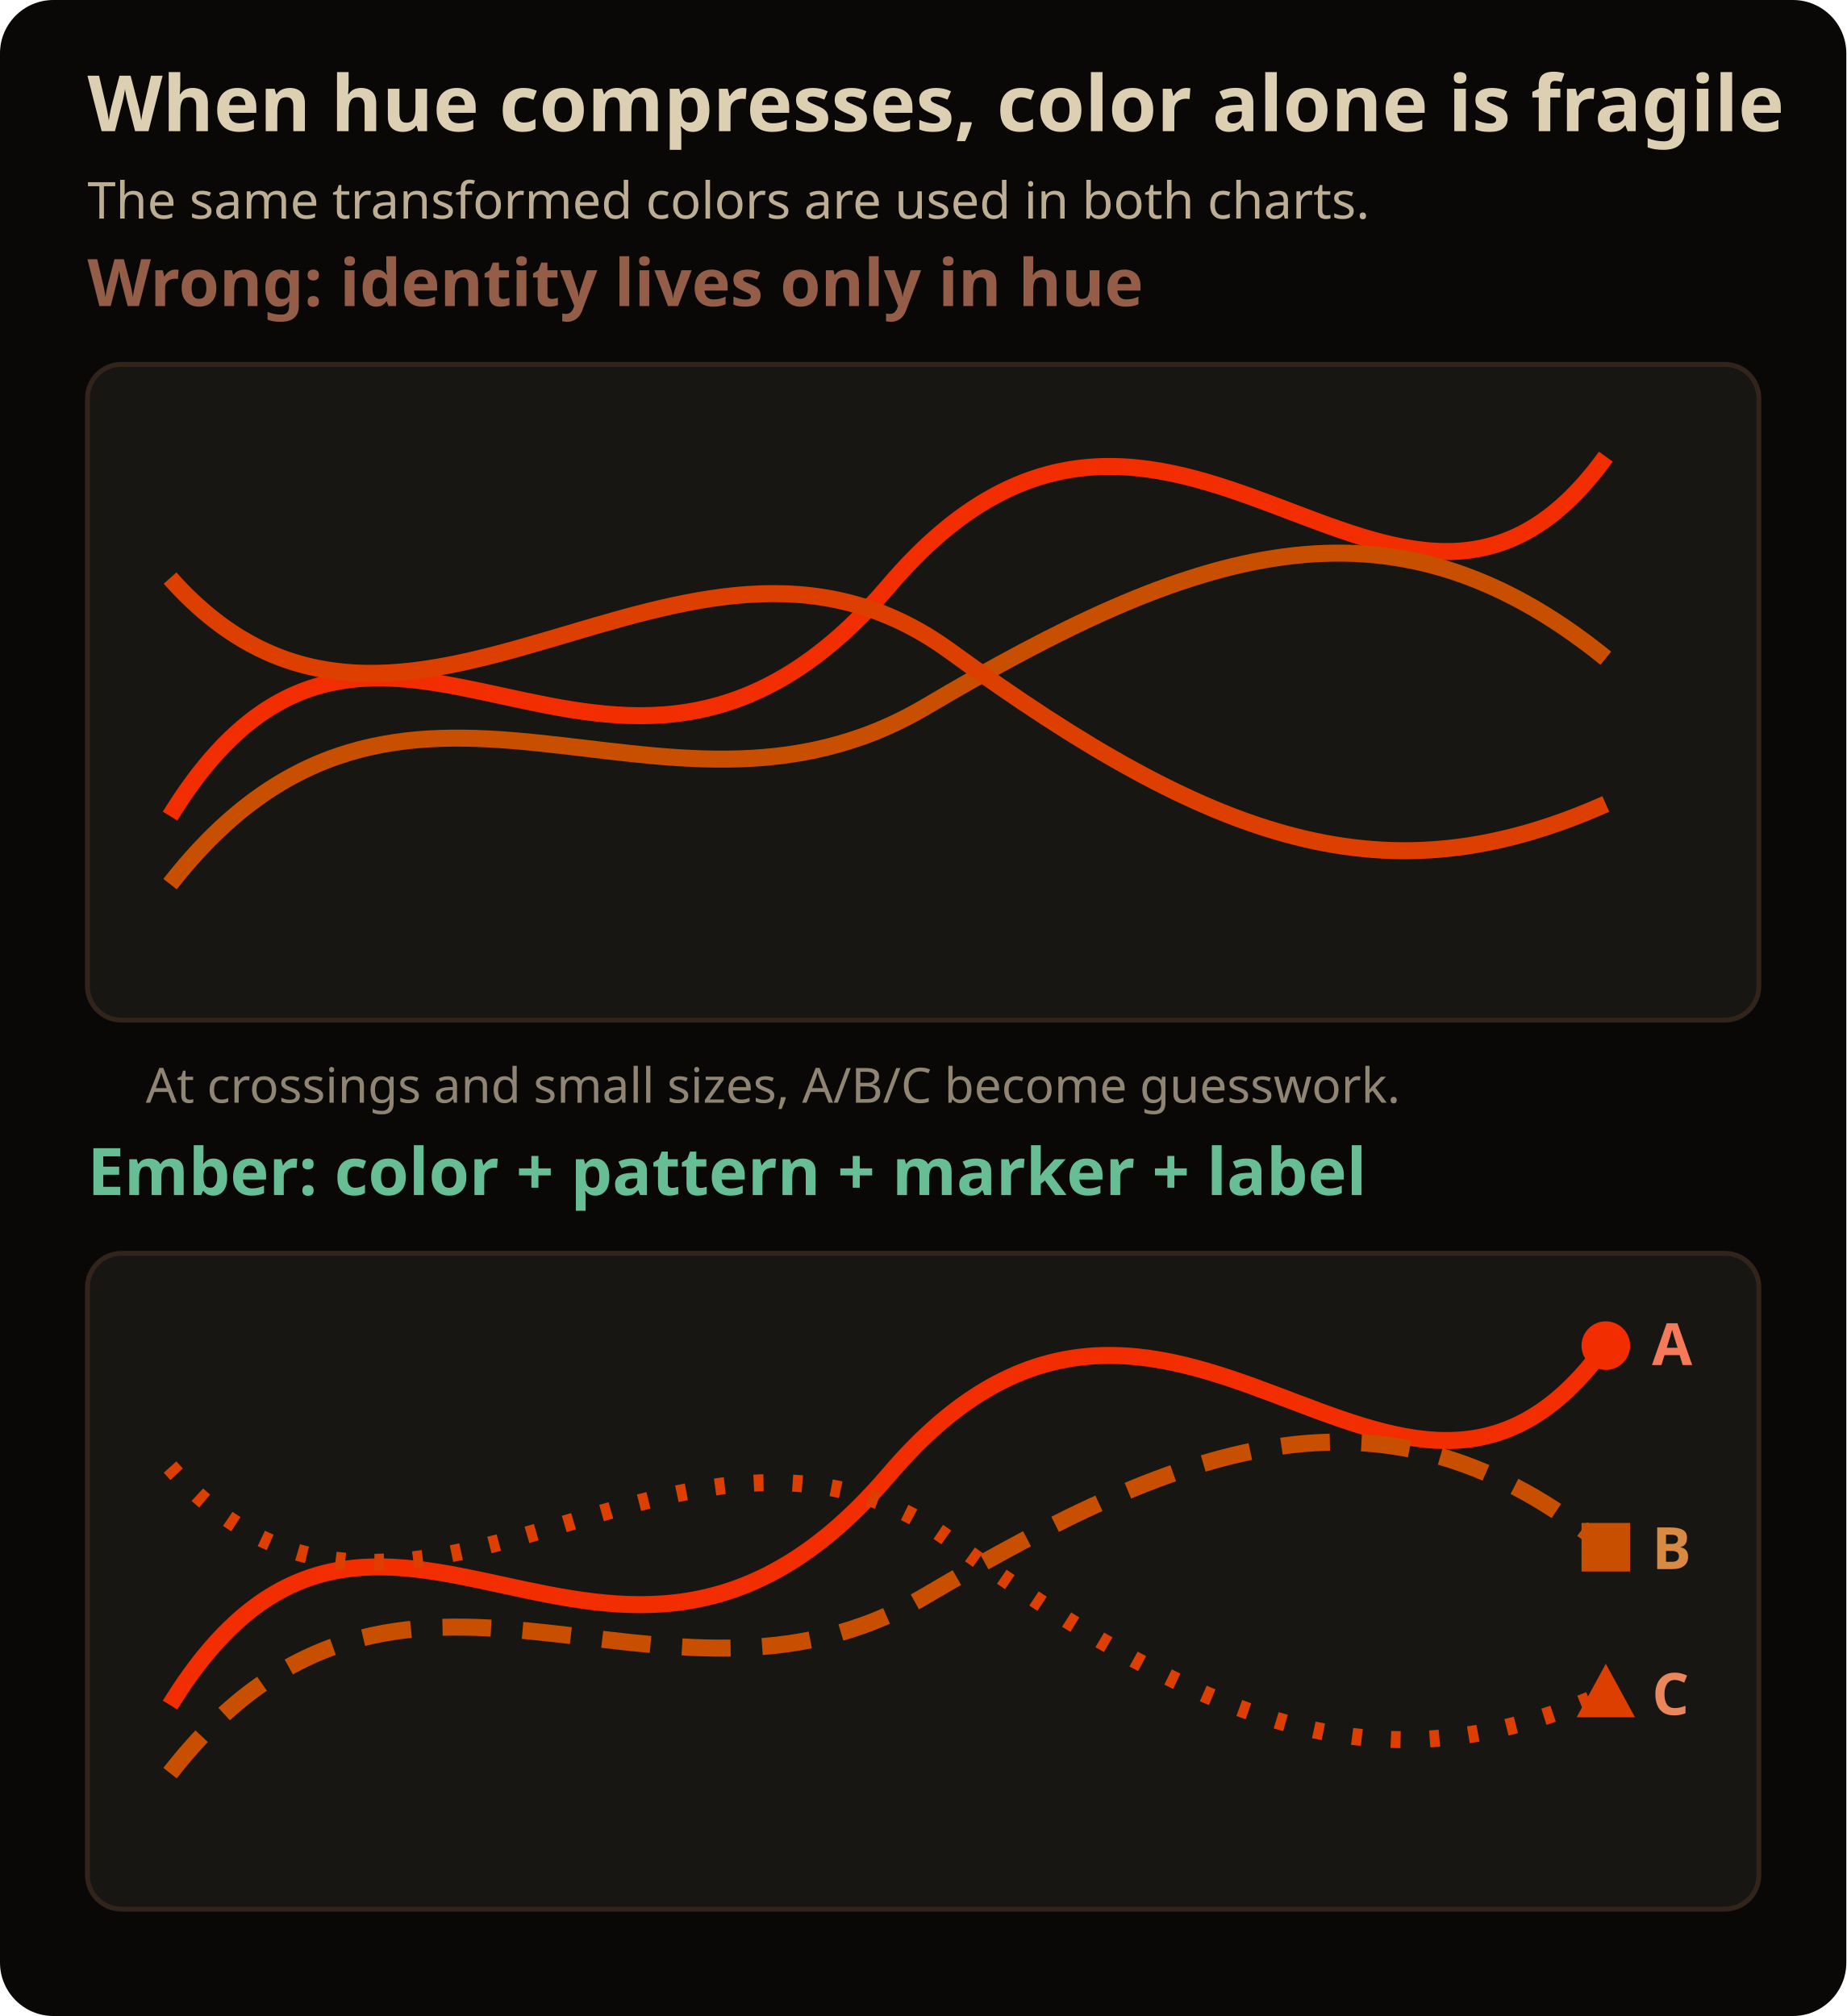
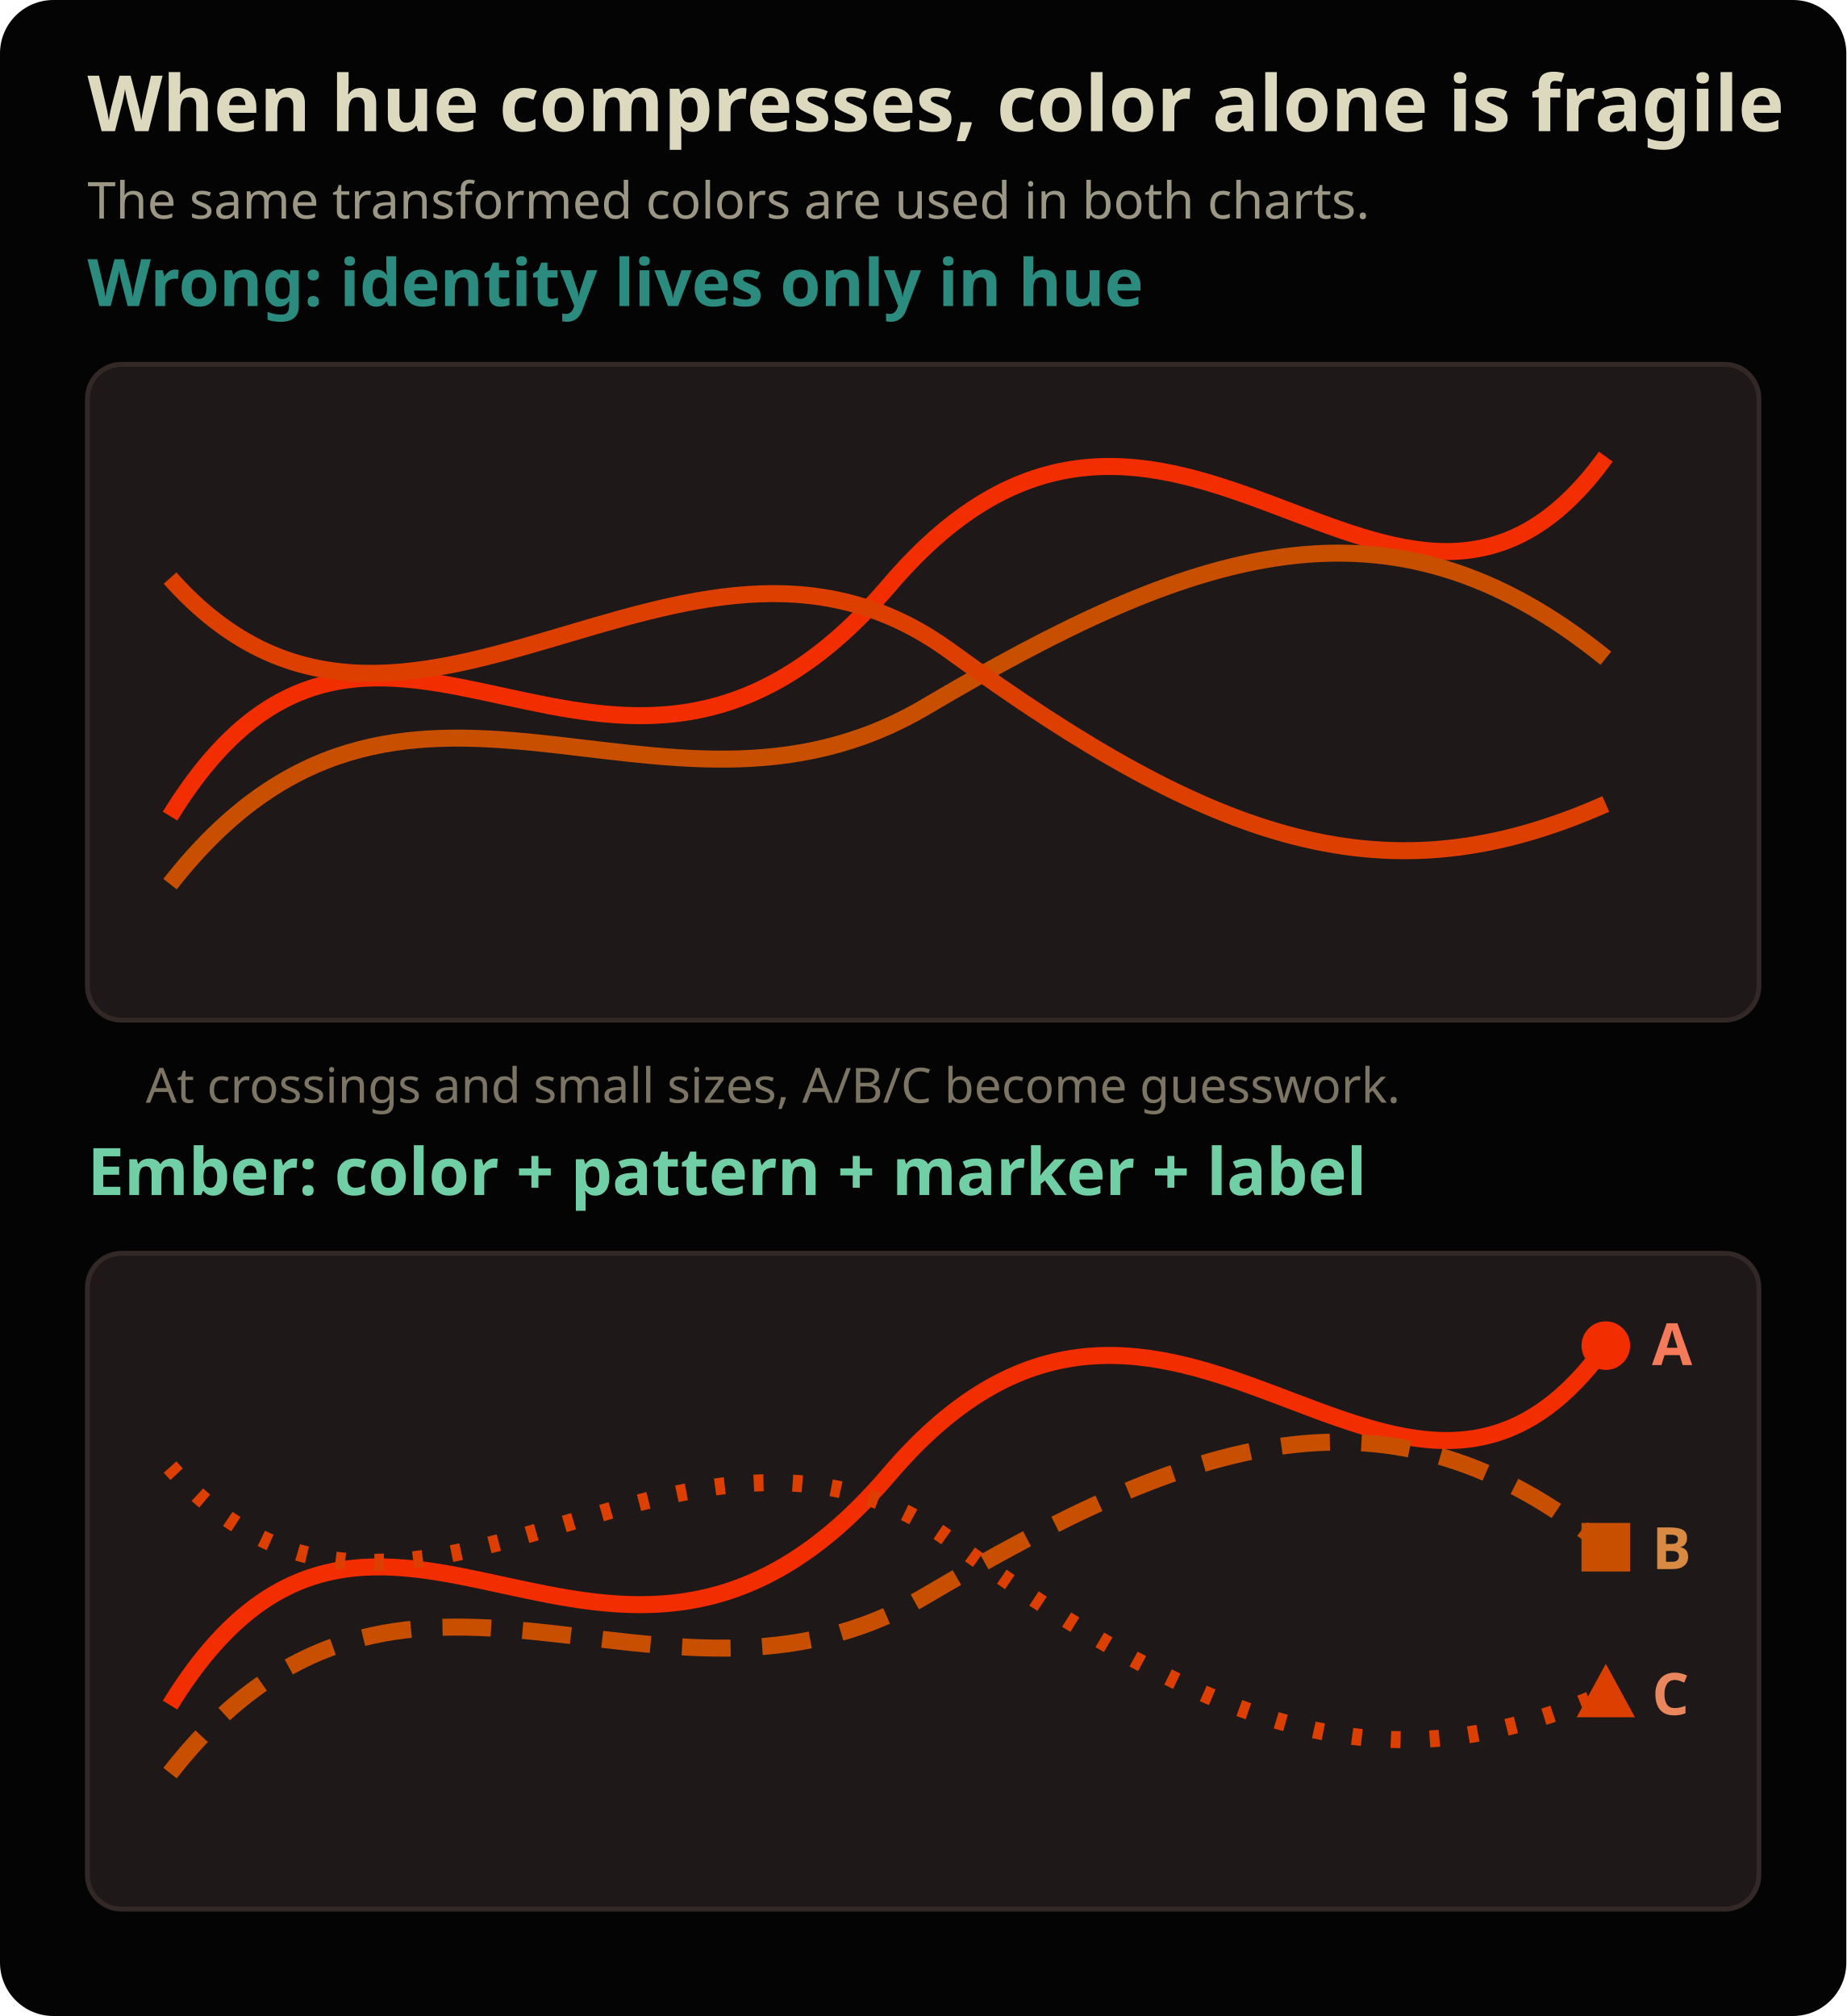
<svg xmlns="http://www.w3.org/2000/svg" width="760" height="830" viewBox="0 0 760 830">
-   <rect width="760" height="830" rx="22" fill="#090807" />
+   <rect width="760" height="830" rx="22" fill="#050404" />
  <g font-family="system-ui, sans-serif">
-     <text x="36" y="54" fill="#DDD0B2" font-size="32" font-weight="700">When hue compresses, color alone is fragile</text>
-     <text x="36" y="90" fill="#BDAE93" font-size="21">The same transformed colors are used in both charts.</text>
+     <text x="36" y="54" fill="#DCD9BF" font-size="32" font-weight="700">When hue compresses, color alone is fragile</text>
+     <text x="36" y="90" fill="#9B9784" font-size="21">The same transformed colors are used in both charts.</text>
    <g transform="translate(36 126)">
-       <text x="0" y="0" fill="#945D48" font-size="27" font-weight="700">Wrong: identity lives only in hue</text>
-       <rect x="0" y="24" width="688" height="270" rx="14" fill="#181612" stroke="#32241B" stroke-width="2" />
+       <text x="0" y="0" fill="#2B8B7F" font-size="27" font-weight="700">Wrong: identity lives only in hue</text>
+       <rect x="0" y="24" width="688" height="270" rx="14" fill="#1E1918" stroke="#322926" stroke-width="2" />
      <path d="M34 210 C120 70 215 250 330 115 S540 180 625 62" fill="none" stroke="#F22D00" stroke-width="7" />
      <path d="M34 238 C130 115 235 230 345 165 S535 72 625 145" fill="none" stroke="#C94F00" stroke-width="7" />
      <path d="M34 112 C130 220 245 62 355 142 S535 245 625 205" fill="none" stroke="#DD3F00" stroke-width="7" />
-       <text x="24" y="328" fill="#908472" font-size="20">At crossings and small sizes, A/B/C become guesswork.</text>
+       <text x="24" y="328" fill="#7D7564" font-size="20">At crossings and small sizes, A/B/C become guesswork.</text>
    </g>
    <g transform="translate(36 492)">
-       <text x="0" y="0" fill="#67BE95" font-size="27" font-weight="700">Ember: color + pattern + marker + label</text>
-       <rect x="0" y="24" width="688" height="270" rx="14" fill="#181612" stroke="#32241B" stroke-width="2" />
+       <text x="0" y="0" fill="#71CFA5" font-size="27" font-weight="700">Ember: color + pattern + marker + label</text>
+       <rect x="0" y="24" width="688" height="270" rx="14" fill="#1E1918" stroke="#322926" stroke-width="2" />
      <path d="M34 210 C120 70 215 250 330 115 S540 180 625 62" fill="none" stroke="#F22D00" stroke-width="7" />
      <circle cx="625" cy="62" r="10" fill="#F22D00" />
      <text x="644" y="70" fill="#F57A59" font-size="24" font-weight="700">A</text>
      <path d="M34 238 C130 115 235 230 345 165 S535 72 625 145" fill="none" stroke="#C94F00" stroke-width="7" stroke-dasharray="20 13" />
      <rect x="615" y="135" width="20" height="20" fill="#C94F00" />
      <text x="644" y="154" fill="#D88942" font-size="24" font-weight="700">B</text>
      <path d="M34 112 C130 220 245 62 355 142 S535 245 625 205" fill="none" stroke="#DD3F00" stroke-width="7" stroke-dasharray="4 12" />
      <path d="M625 193 L613 215 L637 215 Z" fill="#DD3F00" />
      <text x="644" y="214" fill="#EA865B" font-size="24" font-weight="700">C</text>
    </g>
  </g>
</svg>
